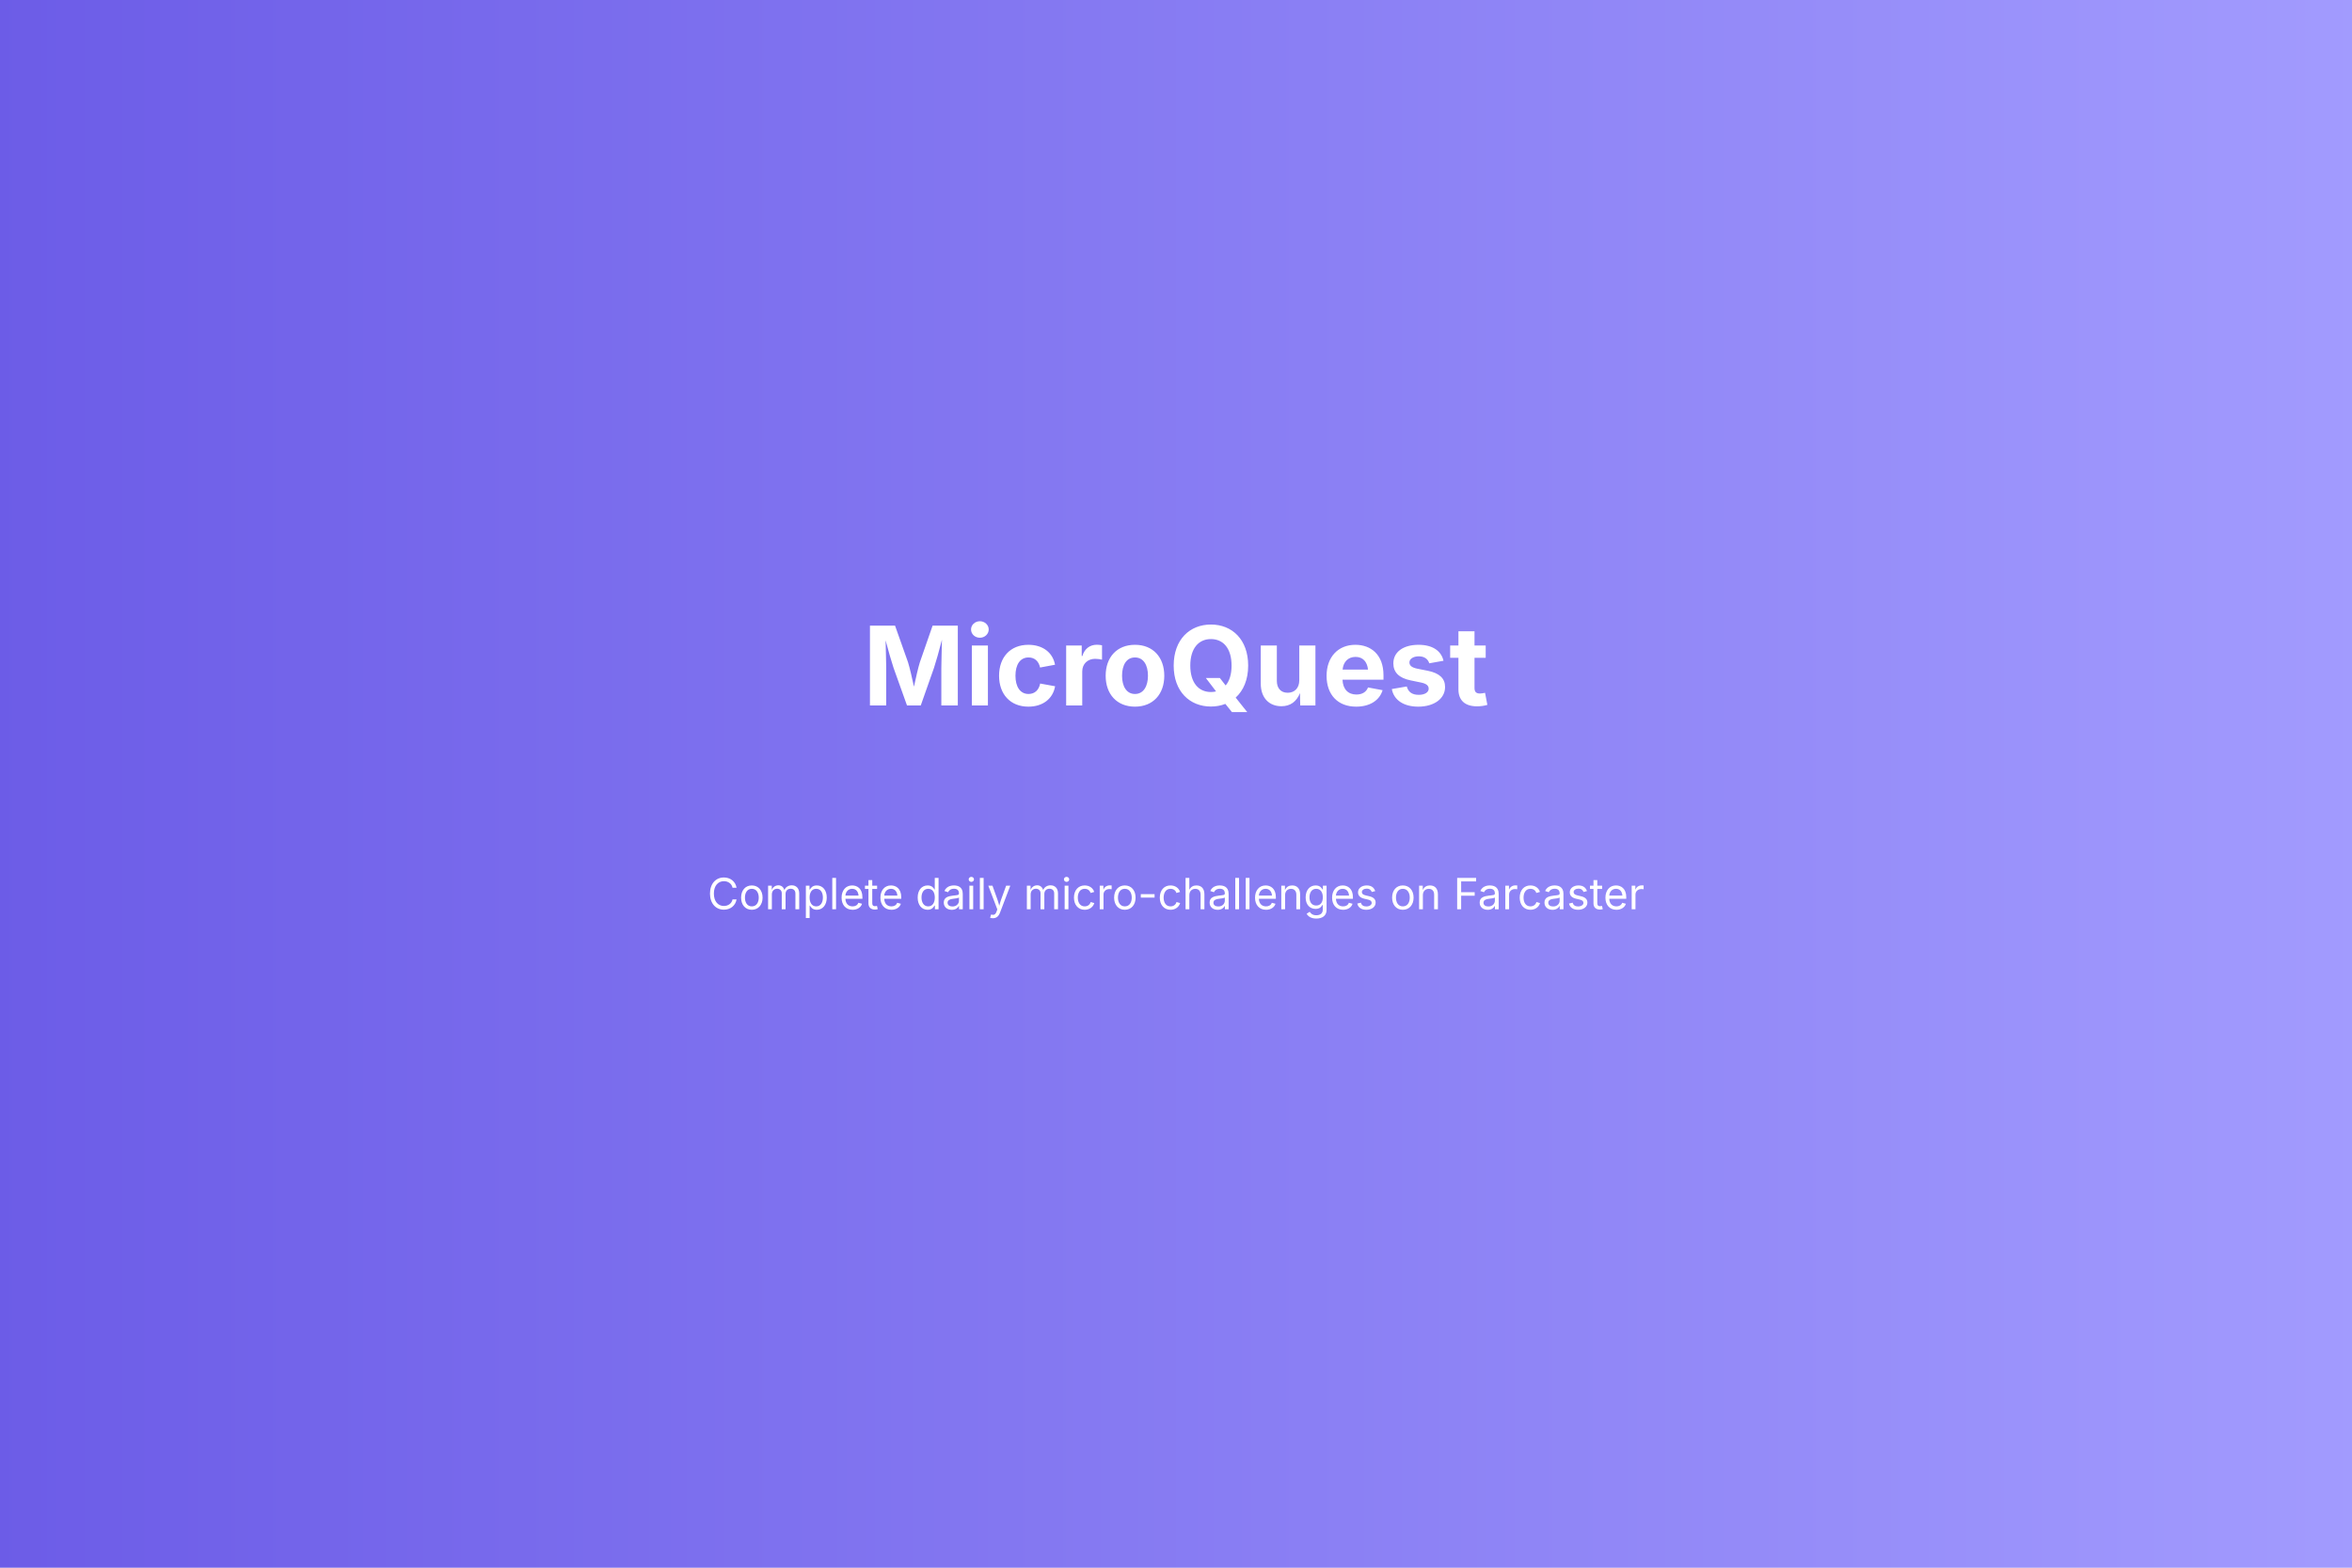
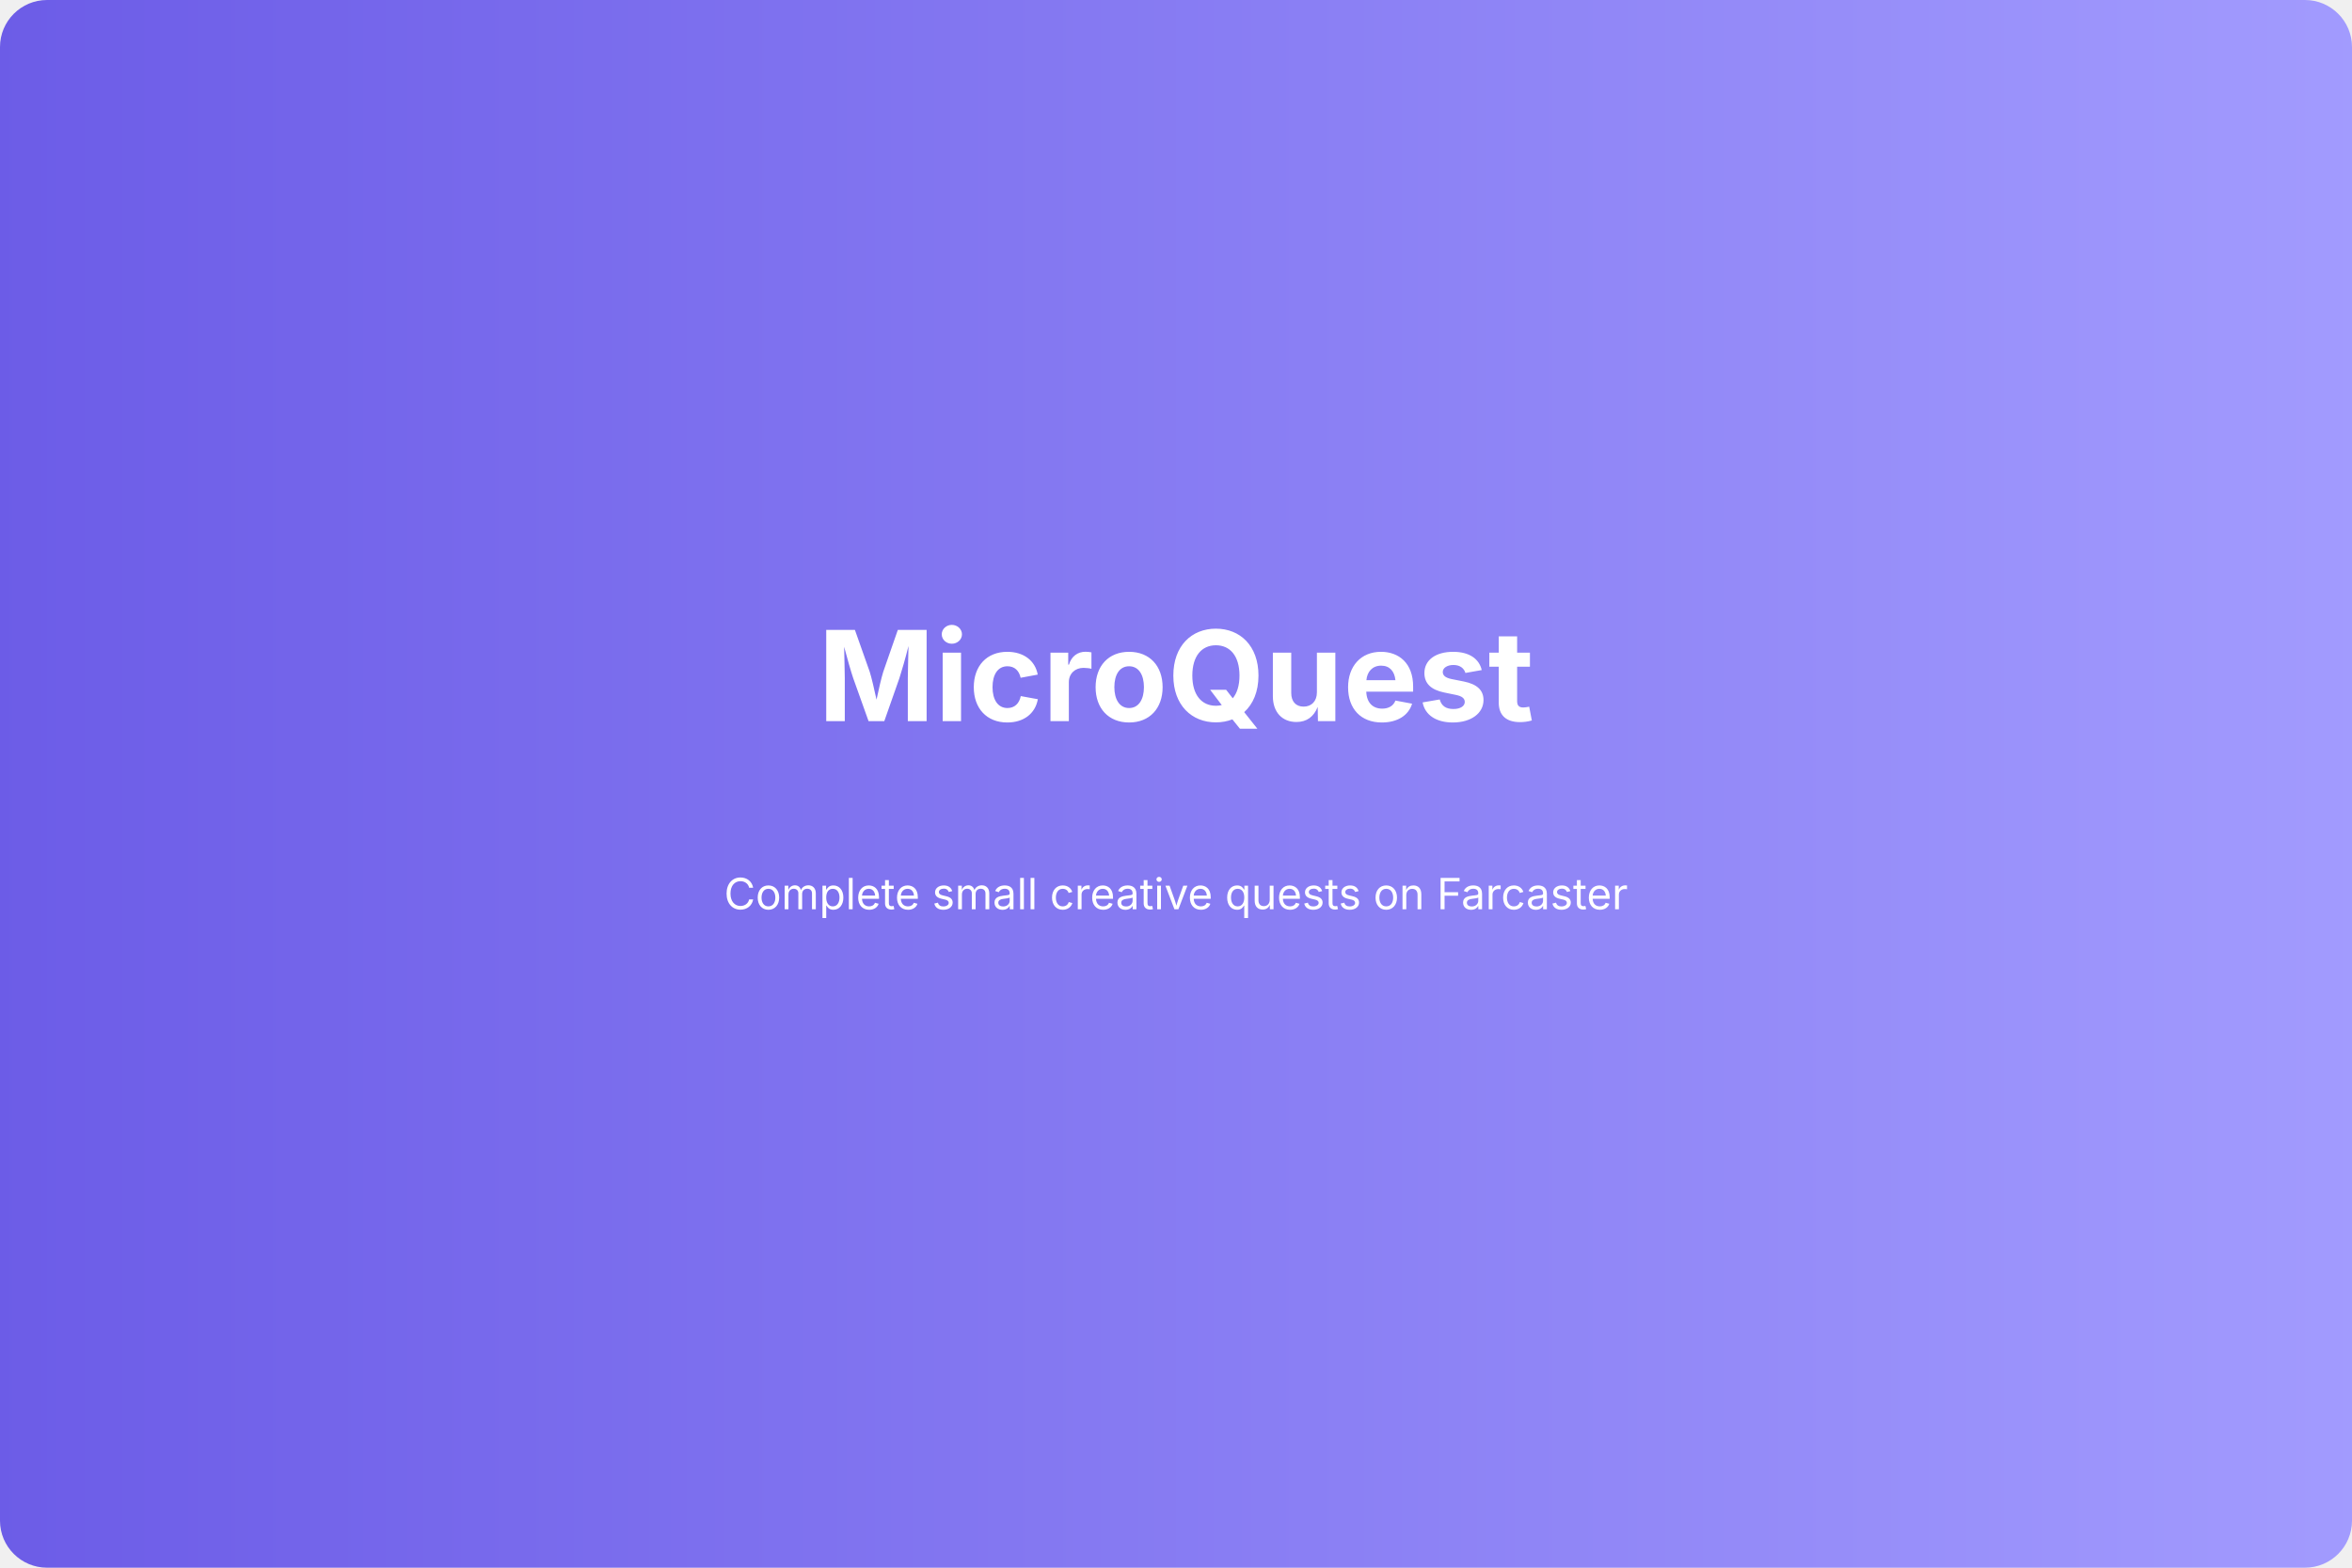
<svg xmlns="http://www.w3.org/2000/svg" width="1200" height="800" viewBox="0 0 1200 800">
  <defs>
-     <linearGradient id="g" x1="0" x2="1">
+     <linearGradient id="g2" x1="0" x2="1">
      <stop offset="0" stop-color="#6c5ce7" />
      <stop offset="1" stop-color="#a29bfe" />
    </linearGradient>
  </defs>
-   <rect width="100%" height="100%" fill="url(#g)" />
+   <rect width="1200" height="800" rx="24" fill="url(#g2)" />
  <g font-family="Inter, Arial, sans-serif" text-anchor="middle" fill="#fff">
-     <text x="50%" y="45%" font-size="56" font-weight="700">MicroQuest</text>
-     <text x="50%" y="58%" font-size="22">Complete daily micro-challenges on Farcaster</text>
+     <text x="50%" y="46%" font-size="64" font-weight="700">MicroQuest</text>
+     <text x="50%" y="58%" font-size="22">Complete small creative quests on Farcaster</text>
  </g>
</svg>
